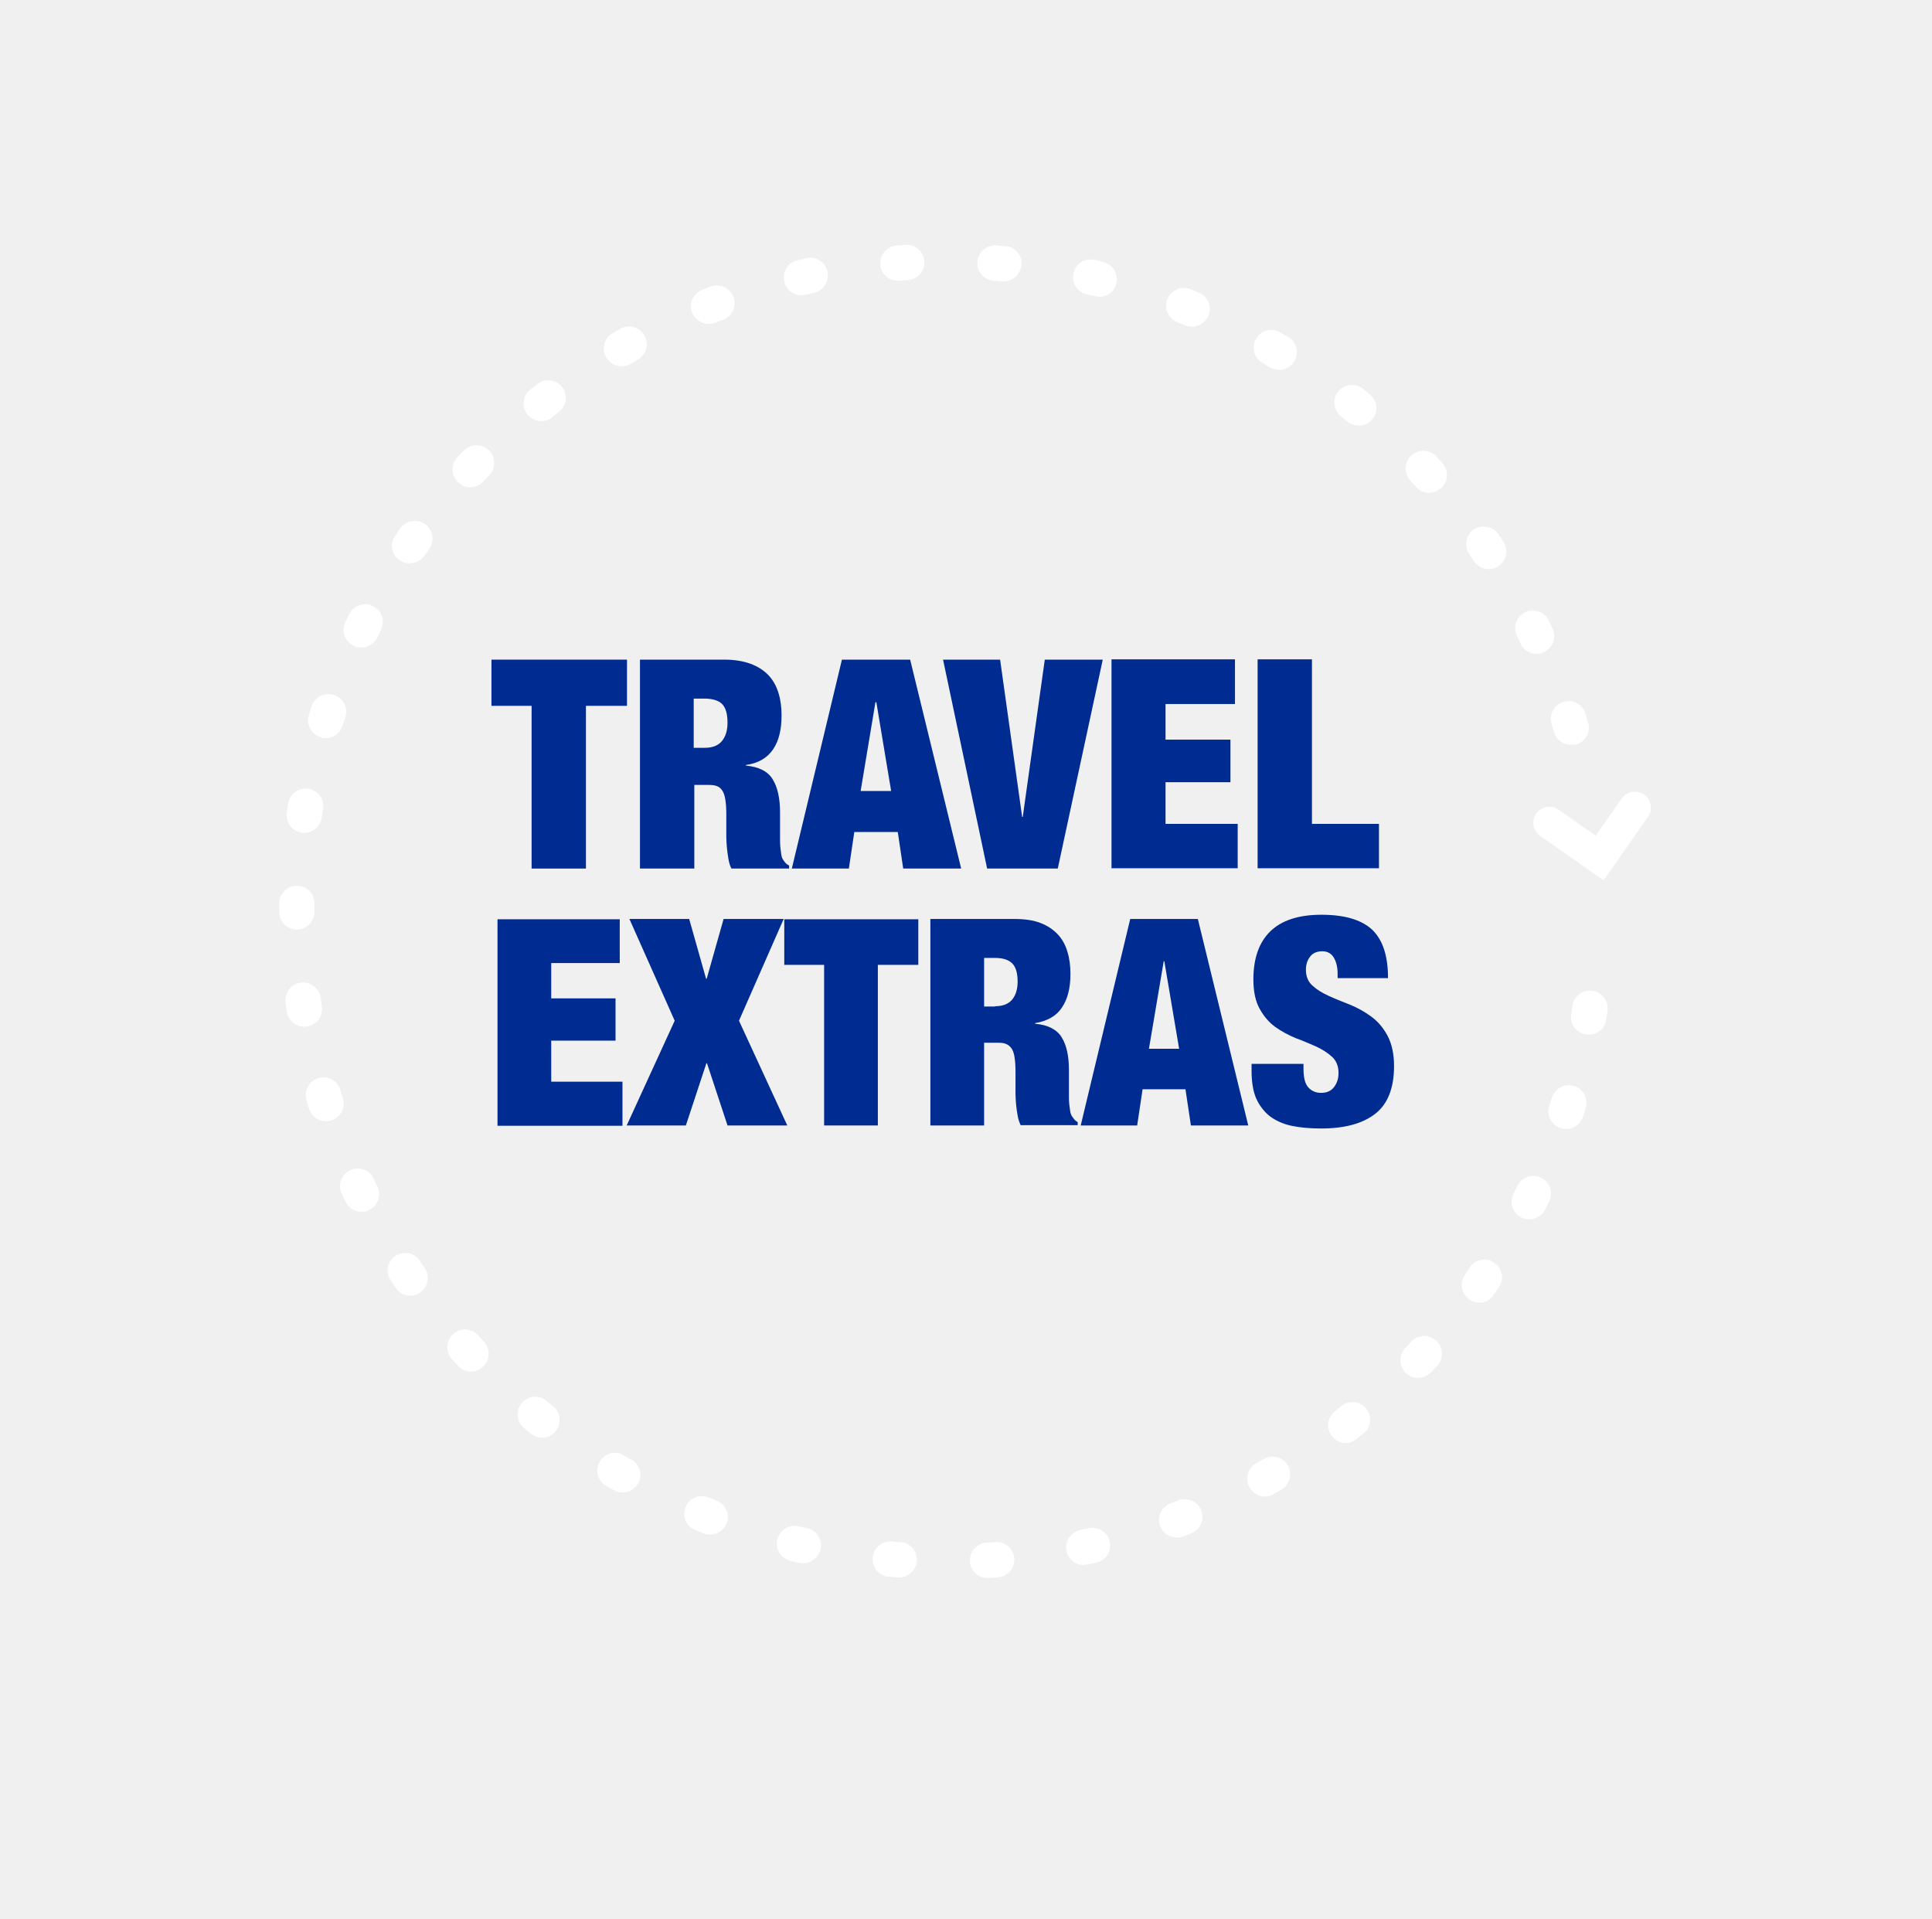
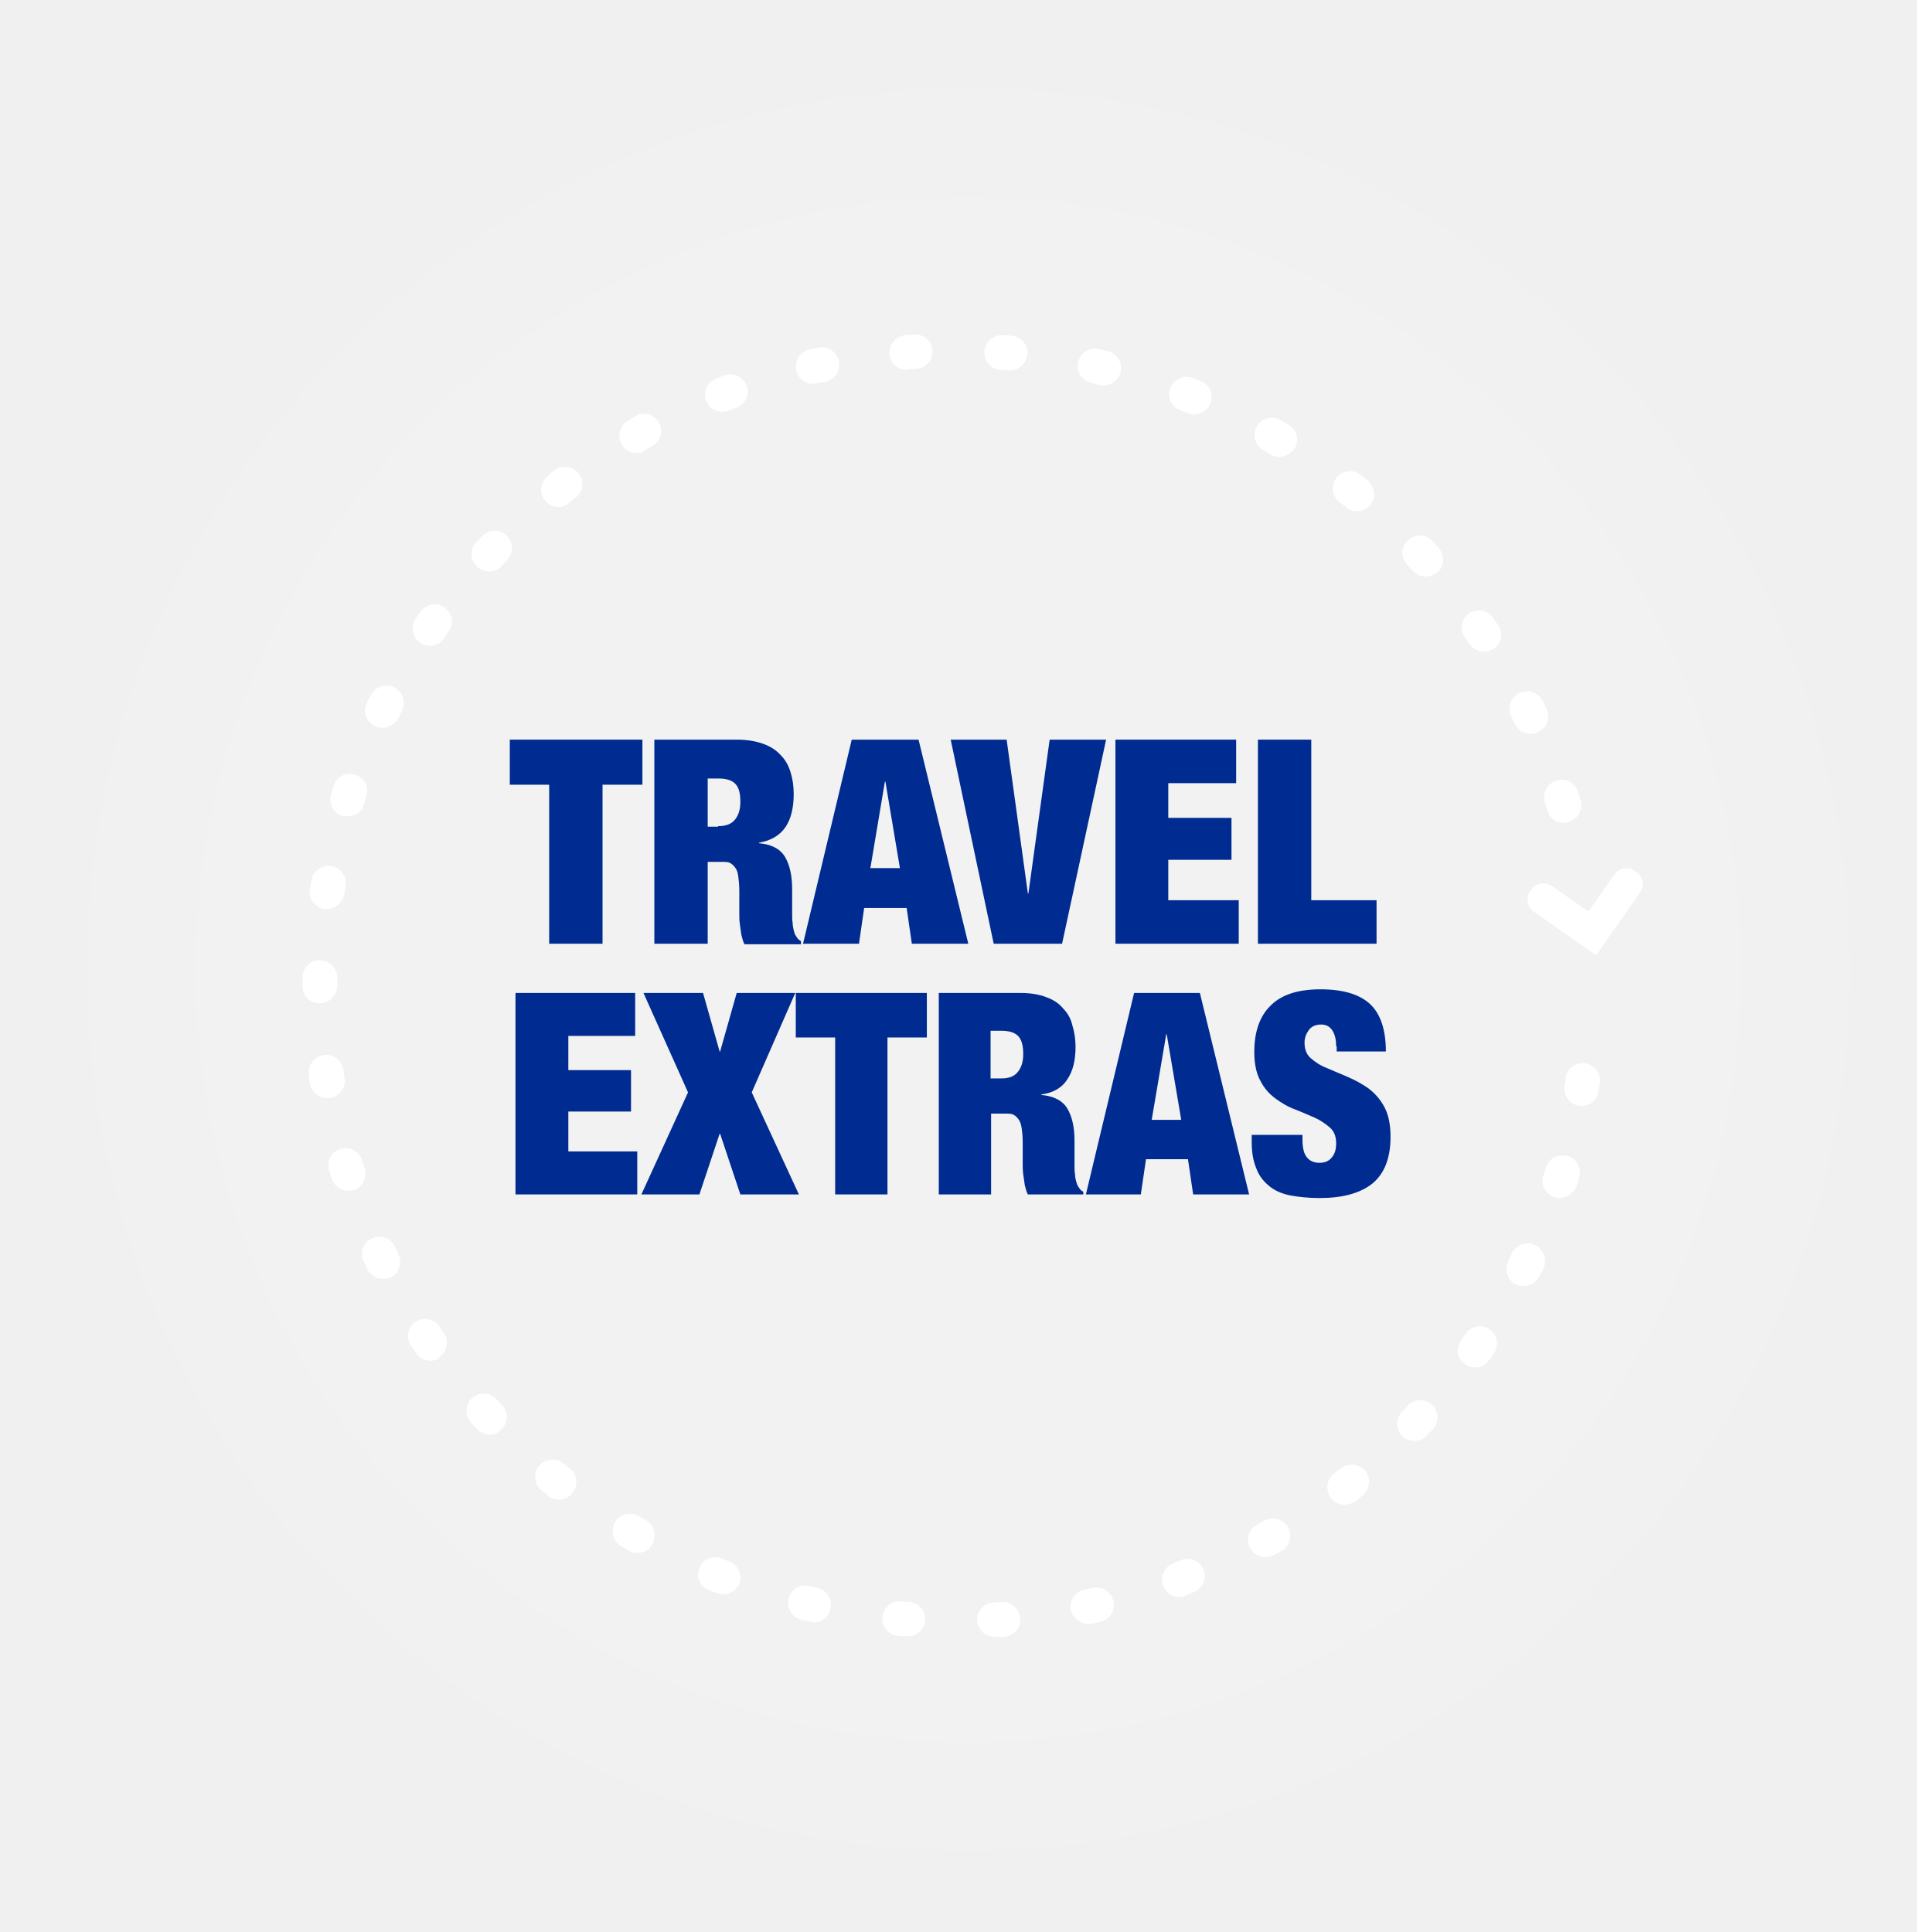
- <svg xmlns="http://www.w3.org/2000/svg" version="1.1" id="Layer_1" x="0px" y="0px" viewBox="0 0 640 635.5" enable-background="new 0 0 640 635.5" xml:space="preserve">
+ <svg xmlns="http://www.w3.org/2000/svg" version="1.1" id="Layer_1" x="0px" y="0px" viewBox="0 0 370 373" enable-background="new 0 0 370 373" xml:space="preserve">
+   <circle opacity="0.1" fill="#FFFFFF" cx="186.9" cy="187.2" r="170.1" />
+   <circle opacity="0.1" fill="#FFFFFF" cx="186.9" cy="187.2" r="149.1" />
  <g>
-     <path fill="#FFFFFF" d="M327.1,522.7c-3.1,0-5.7-2.4-5.8-5.5c-0.2-3.2,2.3-6,5.5-6.2c1-0.1,1.9-0.1,2.9-0.2c3.2-0.3,6,2.2,6.3,5.4   c0.2,3.2-2.2,6-5.4,6.3c-1,0.1-2,0.1-3,0.2C327.3,522.7,327.2,522.7,327.1,522.7z M297.8,522.5c-0.1,0-0.3,0-0.4,0   c-1-0.1-2-0.2-3-0.2c-3.2-0.3-5.6-3.1-5.3-6.4c0.3-3.2,3.1-5.6,6.4-5.3c0.9,0.1,1.9,0.2,2.8,0.2c3.2,0.2,5.7,3,5.4,6.3   C303.4,520.2,300.9,522.5,297.8,522.5z M359,518.4c-2.7,0-5.1-1.9-5.7-4.6c-0.7-3.2,1.4-6.3,4.5-7c0.9-0.2,1.9-0.4,2.8-0.6   c3.2-0.7,6.3,1.3,7,4.4c0.7,3.2-1.2,6.3-4.4,7c-1,0.2-2,0.4-3,0.6C359.8,518.3,359.4,518.4,359,518.4z M266,517.8   c-0.4,0-0.9,0-1.3-0.1c-1-0.2-2-0.5-2.9-0.7c-3.1-0.8-5.1-3.9-4.3-7.1c0.8-3.1,3.9-5.1,7.1-4.3c0.9,0.2,1.8,0.4,2.8,0.6   c3.2,0.7,5.1,3.8,4.4,7C271.1,516,268.7,517.8,266,517.8z M389.8,509.3c-2.4,0-4.6-1.5-5.5-3.8c-1.1-3,0.4-6.4,3.4-7.5   c0.9-0.3,1.8-0.7,2.6-1c3-1.2,6.4,0.3,7.6,3.3c1.2,3-0.3,6.4-3.3,7.6c-0.9,0.4-1.9,0.7-2.8,1.1   C391.2,509.2,390.5,509.3,389.8,509.3z M235.2,508.3c-0.7,0-1.4-0.1-2.1-0.4c-0.9-0.4-1.9-0.7-2.8-1.1c-3-1.2-4.4-4.6-3.2-7.6   c1.2-3,4.6-4.4,7.6-3.2c0.9,0.4,1.8,0.7,2.7,1.1c3,1.2,4.5,4.6,3.3,7.6C239.8,506.9,237.5,508.3,235.2,508.3z M419,495.7   c-2,0-4-1.1-5.1-3c-1.6-2.8-0.6-6.4,2.2-8c0.8-0.5,1.7-0.9,2.5-1.4c2.8-1.6,6.4-0.7,8,2.1c1.6,2.8,0.7,6.4-2.1,8   c-0.9,0.5-1.7,1-2.6,1.5C421,495.5,420,495.7,419,495.7z M206.2,494.4c-1,0-2-0.3-2.9-0.8c-0.9-0.5-1.7-1-2.6-1.5   c-2.8-1.7-3.7-5.3-2-8c1.7-2.8,5.3-3.7,8-2c0.8,0.5,1.6,1,2.5,1.4c2.8,1.6,3.8,5.2,2.1,8C210.2,493.3,208.2,494.4,206.2,494.4z    M445.8,478c-1.7,0-3.5-0.8-4.6-2.3c-2-2.6-1.5-6.2,1-8.2c0.7-0.6,1.5-1.2,2.2-1.8c2.5-2,6.2-1.6,8.2,0.9c2,2.5,1.6,6.2-0.9,8.2   c-0.8,0.6-1.6,1.2-2.4,1.9C448.3,477.5,447.1,478,445.8,478z M179.6,476.2c-1.3,0-2.6-0.4-3.7-1.3c-0.8-0.6-1.6-1.3-2.3-1.9   c-2.5-2-2.9-5.7-0.8-8.2c2-2.5,5.7-2.9,8.2-0.8c0.7,0.6,1.5,1.2,2.2,1.8c2.5,2,2.9,5.7,0.9,8.2C183,475.5,181.3,476.2,179.6,476.2z    M469.7,456.4c-1.5,0-2.9-0.5-4-1.6c-2.3-2.2-2.4-5.9-0.2-8.3c0.7-0.7,1.3-1.4,2-2.1c2.2-2.4,5.9-2.5,8.3-0.3   c2.4,2.2,2.5,5.9,0.3,8.3c-0.7,0.7-1.4,1.5-2.1,2.2C472.8,455.8,471.2,456.4,469.7,456.4z M156,454.3c-1.6,0-3.1-0.6-4.3-1.9   c-0.7-0.7-1.4-1.5-2-2.2c-2.2-2.4-2-6.1,0.4-8.3c2.4-2.2,6.1-2,8.3,0.4c0.6,0.7,1.3,1.4,1.9,2.1c2.2,2.4,2.1,6.1-0.3,8.3   C158.9,453.8,157.4,454.3,156,454.3z M490.1,431.5c-1.2,0-2.3-0.3-3.4-1.1c-2.6-1.9-3.3-5.5-1.4-8.2c0.5-0.8,1.1-1.6,1.6-2.4   c1.8-2.7,5.5-3.4,8.1-1.5c2.7,1.8,3.4,5.5,1.5,8.1c-0.6,0.8-1.1,1.6-1.7,2.5C493.8,430.6,491.9,431.5,490.1,431.5z M135.9,429.2   c-1.9,0-3.7-0.9-4.8-2.6c-0.6-0.8-1.1-1.6-1.7-2.5c-1.8-2.7-1.1-6.3,1.6-8.1c2.7-1.8,6.3-1.1,8.1,1.6c0.5,0.8,1.1,1.6,1.6,2.4   c1.8,2.7,1.1,6.3-1.5,8.1C138.2,428.9,137,429.2,135.9,429.2z M506.6,403.9c-0.9,0-1.8-0.2-2.6-0.6c-2.9-1.4-4.1-5-2.6-7.9   c0.4-0.9,0.8-1.7,1.3-2.6c1.4-2.9,4.9-4.1,7.8-2.7c2.9,1.4,4.1,4.9,2.7,7.8c-0.4,0.9-0.9,1.8-1.3,2.7   C510.8,402.7,508.7,403.9,506.6,403.9z M119.8,401.4c-2.2,0-4.3-1.2-5.3-3.3c-0.4-0.9-0.9-1.8-1.3-2.7c-1.4-2.9-0.1-6.4,2.8-7.8   c2.9-1.4,6.4-0.1,7.8,2.8c0.4,0.9,0.8,1.7,1.2,2.6c1.4,2.9,0.2,6.4-2.7,7.8C121.5,401.2,120.6,401.4,119.8,401.4z M518.8,374   c-0.6,0-1.2-0.1-1.8-0.3c-3.1-1-4.8-4.3-3.8-7.4c0.3-0.9,0.6-1.8,0.9-2.7c1-3.1,4.2-4.8,7.3-3.9c3.1,1,4.8,4.2,3.9,7.3   c-0.3,1-0.6,1.9-0.9,2.9C523.5,372.5,521.2,374,518.8,374z M108,371.4c-2.5,0-4.8-1.6-5.6-4.1c-0.3-1-0.6-1.9-0.9-2.9   c-0.9-3.1,0.9-6.4,4-7.3c3.1-0.9,6.4,0.9,7.3,4c0.3,0.9,0.5,1.8,0.8,2.7c1,3.1-0.8,6.4-3.9,7.3C109.1,371.4,108.6,371.4,108,371.4z    M526.3,342.7c-0.3,0-0.6,0-1-0.1c-3.2-0.5-5.4-3.5-4.8-6.7c0.2-0.9,0.3-1.9,0.4-2.8c0.5-3.2,3.4-5.4,6.7-4.9   c3.2,0.5,5.4,3.5,4.9,6.7c-0.1,1-0.3,2-0.5,3C531.7,340.7,529.2,342.7,526.3,342.7z M100.8,340.1c-2.8,0-5.3-2.1-5.8-5   c-0.1-1-0.3-2-0.4-3c-0.4-3.2,1.8-6.2,5-6.6c3.2-0.5,6.2,1.8,6.6,5c0.1,0.9,0.3,1.9,0.4,2.8c0.5,3.2-1.7,6.2-4.9,6.7   C101.4,340,101.1,340.1,100.8,340.1z M98.4,307.9c-3.2,0-5.9-2.5-5.9-5.7v-0.2c0-0.9,0-1.9,0-2.8c0-3.2,2.7-5.9,5.9-5.8   c3.2,0,5.8,2.7,5.8,5.9c0,0.9,0,1.8,0,2.6C104.3,305.1,101.6,307.9,98.4,307.9z M100.8,275.9c-0.3,0-0.6,0-0.9-0.1   c-3.2-0.5-5.4-3.5-4.9-6.7c0.1-1,0.3-2,0.5-3c0.5-3.2,3.5-5.4,6.7-4.8c3.2,0.5,5.4,3.5,4.8,6.7c-0.2,0.9-0.3,1.9-0.4,2.8   C106.1,273.8,103.6,275.9,100.8,275.9z M520.4,246.7c-2.5,0-4.9-1.6-5.6-4.2c-0.3-0.9-0.5-1.8-0.8-2.7c-1-3.1,0.8-6.4,3.9-7.3   c3.1-1,6.4,0.8,7.3,3.9c0.3,1,0.6,1.9,0.9,2.9c0.9,3.1-0.8,6.4-4,7.3C521.5,246.6,520.9,246.7,520.4,246.7z M107.9,244.5   c-0.6,0-1.2-0.1-1.7-0.3c-3.1-1-4.8-4.2-3.9-7.3c0.3-1,0.6-1.9,0.9-2.9c1-3.1,4.3-4.8,7.4-3.8c3.1,1,4.8,4.3,3.8,7.4   c-0.3,0.9-0.6,1.8-0.9,2.7C112.7,242.9,110.4,244.5,107.9,244.5z M509,216.6c-2.2,0-4.3-1.2-5.3-3.4l-1.2-2.6   c-1.4-2.9-0.2-6.4,2.7-7.8c2.9-1.4,6.4-0.2,7.8,2.7l1.3,2.7c1.4,2.9,0.1,6.4-2.8,7.8C510.7,216.4,509.8,216.6,509,216.6z    M119.6,214.5c-0.9,0-1.7-0.2-2.5-0.6c-2.9-1.4-4.1-4.9-2.7-7.8c0.4-0.9,0.9-1.8,1.3-2.7c1.4-2.9,5-4.1,7.9-2.6   c2.9,1.4,4.1,5,2.6,7.9c-0.4,0.9-0.8,1.7-1.3,2.6C123.9,213.3,121.8,214.5,119.6,214.5z M493.2,188.5c-1.9,0-3.8-0.9-4.9-2.6   c-0.5-0.8-1.1-1.6-1.6-2.4c-1.8-2.7-1.1-6.3,1.5-8.1c2.7-1.8,6.3-1.1,8.1,1.5c0.6,0.8,1.1,1.7,1.7,2.5c1.8,2.7,1.1,6.3-1.6,8.1   C495.4,188.2,494.3,188.5,493.2,188.5z M135.7,186.6c-1.1,0-2.3-0.3-3.3-1c-2.7-1.8-3.4-5.5-1.5-8.1c0.6-0.8,1.1-1.7,1.7-2.5   c1.9-2.6,5.5-3.3,8.2-1.4c2.6,1.9,3.3,5.5,1.4,8.2c-0.5,0.8-1.1,1.6-1.6,2.3C139.4,185.7,137.6,186.6,135.7,186.6z M473.4,163.2   c-1.6,0-3.2-0.6-4.3-1.9c-0.6-0.7-1.3-1.4-1.9-2.1c-2.2-2.4-2.1-6.1,0.3-8.3c2.4-2.2,6.1-2.1,8.3,0.3c0.7,0.7,1.4,1.5,2,2.2   c2.2,2.4,2,6.1-0.4,8.3C476.2,162.7,474.8,163.2,473.4,163.2z M155.8,161.4c-1.4,0-2.9-0.5-4-1.6c-2.4-2.2-2.5-5.9-0.3-8.3   c0.7-0.7,1.4-1.5,2.1-2.2c2.2-2.3,5.9-2.4,8.3-0.2c2.3,2.2,2.4,5.9,0.2,8.3c-0.7,0.7-1.3,1.4-2,2.1   C158.9,160.8,157.3,161.4,155.8,161.4z M450.1,141c-1.3,0-2.6-0.4-3.7-1.3c-0.7-0.6-1.5-1.2-2.2-1.8c-2.5-2-2.9-5.7-0.9-8.2   c2-2.5,5.7-2.9,8.2-0.9c0.8,0.6,1.6,1.3,2.3,1.9c2.5,2,2.9,5.7,0.8,8.2C453.5,140.3,451.8,141,450.1,141z M179.3,139.5   c-1.7,0-3.4-0.8-4.6-2.2c-2-2.5-1.6-6.2,0.9-8.2c0.8-0.6,1.6-1.2,2.4-1.9c2.5-2,6.2-1.5,8.2,1c2,2.5,1.5,6.2-1,8.2   c-0.7,0.6-1.5,1.2-2.2,1.8C181.9,139.1,180.6,139.5,179.3,139.5z M423.7,122.5c-1,0-2-0.3-3-0.8c-0.8-0.5-1.7-1-2.5-1.5   c-2.8-1.6-3.8-5.2-2.1-8c1.6-2.8,5.2-3.8,8-2.1c0.9,0.5,1.7,1,2.6,1.5c2.8,1.6,3.7,5.2,2.1,8C427.7,121.5,425.7,122.5,423.7,122.5z    M205.9,121.3c-2,0-4-1-5.1-2.9c-1.6-2.8-0.7-6.4,2.1-8c0.9-0.5,1.7-1,2.6-1.5c2.8-1.6,6.4-0.6,8,2.3c1.6,2.8,0.6,6.4-2.3,8   c-0.8,0.5-1.6,0.9-2.4,1.4C207.9,121.1,206.9,121.3,205.9,121.3z M394.9,108.2c-0.7,0-1.5-0.1-2.2-0.4c-0.9-0.4-1.8-0.7-2.7-1.1   c-3-1.2-4.5-4.6-3.3-7.6c1.2-3,4.6-4.5,7.6-3.3c0.9,0.4,1.9,0.7,2.8,1.1c3,1.2,4.5,4.6,3.2,7.6   C399.4,106.8,397.2,108.2,394.9,108.2z M234.8,107.3c-2.3,0-4.5-1.4-5.5-3.7c-1.2-3,0.3-6.4,3.3-7.6c0.9-0.4,1.9-0.7,2.8-1.1   c3-1.1,6.4,0.4,7.6,3.4c1.1,3-0.4,6.4-3.4,7.6c-0.9,0.3-1.8,0.7-2.7,1C236.2,107.2,235.5,107.3,234.8,107.3z M364.2,98.3   c-0.5,0-0.9-0.1-1.4-0.2c-0.9-0.2-1.8-0.4-2.8-0.6c-3.2-0.7-5.1-3.8-4.4-7c0.7-3.2,3.8-5.1,7-4.4c1,0.2,2,0.4,2.9,0.7   c3.1,0.8,5.1,3.9,4.3,7.1C369.3,96.5,366.9,98.3,364.2,98.3z M265.5,97.8c-2.7,0-5.1-1.8-5.7-4.6c-0.7-3.2,1.2-6.3,4.4-7   c1-0.2,2-0.4,3-0.7c3.2-0.7,6.3,1.4,6.9,4.5c0.7,3.2-1.4,6.3-4.5,7c-0.9,0.2-1.9,0.4-2.8,0.6C266.4,97.8,266,97.8,265.5,97.8z    M332.5,93.2c-0.2,0-0.3,0-0.5,0c-0.9-0.1-1.9-0.2-2.8-0.2c-3.2-0.2-5.7-3-5.4-6.3c0.2-3.2,3-5.6,6.3-5.4c1,0.1,2,0.2,3,0.2   c3.2,0.3,5.6,3.1,5.3,6.3C338,90.9,335.5,93.2,332.5,93.2z M297.4,93c-3,0-5.6-2.3-5.8-5.4c-0.2-3.2,2.2-6,5.4-6.3   c1-0.1,2-0.1,3-0.2c3.3-0.2,6,2.3,6.2,5.5c0.2,3.2-2.3,6-5.5,6.2c-0.9,0.1-1.9,0.1-2.8,0.2C297.7,93,297.5,93,297.4,93z" />
+     <path fill="#002C91" d="M98.4,151.5v-8.7H124v8.7h-7.7v30.7H106v-30.7H98.4z" />
+     <path fill="#002C91" d="M142.3,142.8c1.9,0,3.6,0.3,5,0.8c1.4,0.5,2.5,1.2,3.4,2.2c0.9,0.9,1.5,2,1.9,3.3c0.4,1.3,0.6,2.7,0.6,4.2   c0,2.6-0.5,4.8-1.6,6.4c-1.1,1.6-2.8,2.6-5.1,3v0.1c2.4,0.2,4.1,1.1,5,2.6c0.9,1.5,1.4,3.6,1.4,6.2v3.4c0,0.5,0,1,0,1.6   c0,0.6,0,1.1,0.1,1.6c0,0.5,0.1,0.9,0.2,1.4c0.1,0.4,0.2,0.7,0.3,0.9c0.1,0.2,0.3,0.4,0.4,0.6c0.1,0.2,0.4,0.4,0.7,0.6v0.6h-10.9   c-0.3-0.5-0.4-1.1-0.6-1.8c-0.1-0.7-0.2-1.4-0.3-2.1c-0.1-0.7-0.1-1.4-0.1-2c0-0.6,0-1.2,0-1.6V172c0-1.1-0.1-2-0.2-2.8   s-0.3-1.3-0.6-1.7c-0.3-0.4-0.6-0.7-1-0.9c-0.4-0.2-0.9-0.2-1.6-0.2h-2.7v15.8h-10.3v-39.4H142.3z M138.6,159.5   c1.5,0,2.6-0.4,3.3-1.3c0.7-0.9,1-2,1-3.4c0-1.7-0.3-2.8-1-3.5c-0.7-0.7-1.8-1-3.3-1h-2v9.3H138.6z" />
+     <path fill="#002C91" d="M177.3,142.8l9.6,39.4H176l-1-6.9h-8.2l-1,6.9H155l9.4-39.4H177.3z M170.8,150.9l-2.8,16.7h5.7l-2.8-16.7   H170.8z" />
+     <path fill="#002C91" d="M194.3,142.8l4.1,29.7h0.1l4.1-29.7h10.9l-8.5,39.4h-13.2l-8.3-39.4H194.3z" />
+     <path fill="#002C91" d="M238.6,142.8v8.4h-13.1v6.7h12.2v8.1h-12.2v7.8h13.6v8.4h-23.8v-39.4H238.6z" />
+     <path fill="#002C91" d="M253.1,142.8v31h12.6v8.4h-22.9v-39.4H253.1z" />
+     <path fill="#002C91" d="M122.6,191.7v8.3h-12.9v6.6h12.1v8h-12.1v7.7H123v8.3H99.5v-38.9H122.6z" />
+     <path fill="#002C91" d="M135.7,191.7l3.2,11.3h0.1l3.2-11.3h11.3l-8.4,19.2l9.1,19.7h-11.3l-3.9-11.7h-0.1l-3.9,11.7h-11.2l9-19.7   l-8.6-19.2H135.7z" />
+     <path fill="#002C91" d="M153.6,200.3v-8.6h25.3v8.6h-7.6v30.3h-10.1v-30.3H153.6z" />
+     <path fill="#002C91" d="M197,191.7c1.9,0,3.6,0.3,4.9,0.8c1.4,0.5,2.5,1.2,3.3,2.2c0.9,0.9,1.5,2,1.8,3.3c0.4,1.3,0.6,2.7,0.6,4.1   c0,2.6-0.5,4.7-1.6,6.3c-1,1.6-2.7,2.6-5,2.9v0.1c2.4,0.2,4.1,1.1,5,2.6c0.9,1.5,1.4,3.5,1.4,6.2v3.3c0,0.5,0,1,0,1.6   c0,0.5,0,1.1,0.1,1.6c0,0.5,0.1,0.9,0.2,1.3c0.1,0.4,0.2,0.7,0.3,0.9c0.1,0.2,0.3,0.4,0.4,0.6c0.1,0.2,0.4,0.4,0.7,0.6v0.5h-10.7   c-0.3-0.5-0.4-1.1-0.6-1.8c-0.1-0.7-0.2-1.4-0.3-2.1c-0.1-0.7-0.1-1.4-0.1-2c0-0.6,0-1.2,0-1.6v-2.6c0-1.1-0.1-2-0.2-2.7   c-0.1-0.7-0.3-1.3-0.6-1.7c-0.3-0.4-0.6-0.7-1-0.9c-0.4-0.2-0.9-0.2-1.6-0.2h-2.7v15.6h-10.1v-38.9H197z M193.3,208.2   c1.5,0,2.5-0.4,3.2-1.3c0.7-0.9,1-2,1-3.4c0-1.6-0.3-2.8-1-3.5c-0.7-0.7-1.8-1-3.3-1h-2v9.2H193.3z" />
+     <path fill="#002C91" d="M231.6,191.7l9.5,38.9h-10.8l-1-6.8h-8.1l-1,6.8h-10.6l9.3-38.9H231.6z M225.1,199.7l-2.8,16.5h5.7   l-2.8-16.5H225.1z" />
+     <path fill="#002C91" d="M257.9,202c0-1.2-0.2-2.2-0.7-3s-1.2-1.2-2.2-1.2c-1.1,0-1.9,0.4-2.4,1.1c-0.5,0.7-0.8,1.5-0.8,2.4   c0,1.3,0.4,2.3,1.2,3c0.8,0.7,1.8,1.4,3.1,1.9c1.2,0.5,2.6,1.1,4,1.7c1.4,0.6,2.7,1.3,4,2.2c1.2,0.9,2.3,2.1,3.1,3.6   c0.8,1.5,1.2,3.4,1.2,5.8c0,4.1-1.2,7.1-3.5,9c-2.4,1.9-5.8,2.8-10.2,2.8c-2.1,0-4-0.2-5.6-0.5c-1.6-0.3-3-0.9-4.1-1.8   c-1.1-0.9-2-2-2.5-3.4c-0.6-1.4-0.9-3.1-0.9-5.1v-1.4h9.8v0.9c0,1.7,0.3,2.8,0.9,3.5c0.6,0.7,1.4,1,2.4,1c1.1,0,1.9-0.4,2.4-1.1   c0.6-0.7,0.8-1.6,0.8-2.7c0-1.3-0.4-2.3-1.2-3c-0.8-0.7-1.8-1.4-2.9-1.9c-1.2-0.5-2.5-1.1-3.8-1.6c-1.4-0.5-2.7-1.3-3.8-2.1   c-1.2-0.9-2.2-2-2.9-3.4c-0.8-1.4-1.2-3.3-1.2-5.6c0-4,1.1-7,3.2-9c2.1-2.1,5.3-3.1,9.6-3.1c4.4,0,7.6,1,9.6,2.9c2,1.9,3,5,3,9.1   h-9.5V202z" />
  </g>
  <g>
-     <path fill="#002C91" d="M162.8,233.8v-15.3h44.9v15.3h-13.6v53.9h-18v-53.9H162.8z" />
-     <path fill="#002C91" d="M240,218.5c3.4,0,6.3,0.5,8.7,1.4c2.4,0.9,4.4,2.2,5.9,3.8c1.5,1.6,2.6,3.6,3.3,5.9c0.7,2.3,1,4.7,1,7.4   c0,4.7-0.9,8.4-2.8,11.2c-1.9,2.8-4.8,4.6-9,5.2v0.2c4.3,0.4,7.3,1.9,8.9,4.6c1.6,2.6,2.4,6.3,2.4,10.9v5.9c0,0.9,0,1.8,0,2.8   c0,1,0,1.9,0.1,2.8c0.1,0.9,0.2,1.7,0.3,2.4c0.1,0.7,0.3,1.3,0.5,1.6c0.3,0.4,0.5,0.8,0.8,1.1c0.3,0.4,0.7,0.7,1.3,1v1h-19.1   c-0.5-0.9-0.8-2-1-3.2c-0.2-1.2-0.4-2.5-0.5-3.7c-0.1-1.2-0.2-2.4-0.2-3.5c0-1.1,0-2,0-2.8v-4.7c0-1.9-0.1-3.6-0.3-4.8   c-0.2-1.3-0.5-2.3-1-3.1c-0.5-0.7-1.1-1.3-1.8-1.5c-0.7-0.3-1.7-0.4-2.8-0.4h-4.7v27.7h-18v-69.2H240z M233.5,247.7   c2.6,0,4.5-0.8,5.7-2.3c1.2-1.5,1.8-3.5,1.8-6c0-2.9-0.6-5-1.8-6.2c-1.2-1.2-3.2-1.8-5.9-1.8h-3.5v16.3H233.5z" />
-     <path fill="#002C91" d="M301.5,218.5l16.9,69.2h-19.2l-1.8-12.1H283l-1.8,12.1h-18.9l16.6-69.2H301.5z M290,232.6l-4.9,29.4h10.1   l-4.9-29.4H290z" />
-     <path fill="#002C91" d="M331.3,218.5l7.3,52.1h0.2l7.3-52.1h19.2l-14.9,69.2H327l-14.6-69.2H331.3z" />
-     <path fill="#002C91" d="M409.1,218.5v14.7h-23V245h21.5v14.1h-21.5v13.8H410v14.7h-41.8v-69.2H409.1z" />
-     <path fill="#002C91" d="M434.6,218.5v54.4h22.2v14.7h-40.2v-69.2H434.6z" />
-     <path fill="#002C91" d="M205.3,304.4V319h-22.7v11.7h21.3v14h-21.3v13.6h23.6v14.6h-41.4v-68.4H205.3z" />
-     <path fill="#002C91" d="M228.3,304.4l5.6,19.8h0.2l5.6-19.8h19.9l-14.8,33.7l16,34.7H241l-6.8-20.6H234l-6.8,20.6h-19.6l15.9-34.7   l-15-33.7H228.3z" />
-     <path fill="#002C91" d="M259.8,319.6v-15.1h44.4v15.1h-13.4v53.2H273v-53.2H259.8z" />
-     <path fill="#002C91" d="M336,304.4c3.4,0,6.3,0.4,8.6,1.3c2.4,0.9,4.3,2.2,5.8,3.8c1.5,1.6,2.6,3.6,3.2,5.8c0.7,2.2,1,4.7,1,7.3   c0,4.6-0.9,8.3-2.8,11.1c-1.8,2.8-4.8,4.5-8.9,5.2v0.2c4.3,0.4,7.2,1.9,8.8,4.5c1.6,2.6,2.4,6.2,2.4,10.8v5.8c0,0.9,0,1.8,0,2.8   c0,1,0,1.9,0.1,2.7c0.1,0.9,0.2,1.6,0.3,2.3c0.1,0.7,0.3,1.2,0.5,1.6c0.3,0.4,0.5,0.7,0.8,1.1c0.3,0.4,0.7,0.7,1.2,1v1h-18.9   c-0.4-0.9-0.8-1.9-1-3.2c-0.2-1.2-0.4-2.4-0.5-3.6c-0.1-1.2-0.2-2.4-0.2-3.5c0-1.1,0-2,0-2.7v-4.6c0-1.9-0.1-3.5-0.3-4.8   c-0.2-1.3-0.5-2.3-1-3c-0.5-0.7-1.1-1.2-1.8-1.5c-0.7-0.3-1.6-0.4-2.7-0.4H326v27.4h-17.8v-68.4H336z M329.6,333.3   c2.6,0,4.4-0.7,5.7-2.2c1.2-1.5,1.8-3.5,1.8-5.9c0-2.9-0.6-4.9-1.8-6.1c-1.2-1.2-3.1-1.8-5.8-1.8H326v16.1H329.6z" />
-     <path fill="#002C91" d="M396.8,304.4l16.7,68.4h-19l-1.8-12h-14.2l-1.8,12H358l16.4-68.4H396.8z M385.5,318.4l-4.9,29h10l-4.9-29   H385.5z" />
-     <path fill="#002C91" d="M443.1,322.5c0-2-0.4-3.8-1.2-5.2c-0.8-1.4-2.1-2.2-3.8-2.2c-1.9,0-3.3,0.6-4.2,1.9   c-0.9,1.2-1.3,2.6-1.3,4.2c0,2.2,0.7,4,2.2,5.3c1.4,1.3,3.2,2.4,5.4,3.4c2.2,1,4.5,1.9,7,2.9c2.5,1,4.8,2.3,7,3.9   c2.2,1.6,4,3.7,5.4,6.3c1.4,2.6,2.2,6,2.2,10.1c0,7.3-2.1,12.6-6.2,15.8c-4.2,3.3-10.2,4.9-18,4.9c-3.7,0-7-0.3-9.8-0.9   s-5.2-1.7-7.2-3.2c-1.9-1.5-3.4-3.5-4.5-5.9c-1-2.4-1.5-5.4-1.5-9v-2.4h17.2v1.6c0,2.9,0.5,5,1.6,6.2c1.1,1.2,2.5,1.8,4.2,1.8   c1.9,0,3.3-0.6,4.3-1.9c1-1.3,1.5-2.8,1.5-4.7c0-2.2-0.7-4-2.1-5.3c-1.4-1.3-3.1-2.4-5.2-3.4c-2.1-0.9-4.3-1.9-6.8-2.8   c-2.4-1-4.7-2.2-6.8-3.7c-2.1-1.5-3.8-3.5-5.2-6c-1.4-2.5-2.1-5.7-2.1-9.8c0-7,1.9-12.3,5.6-15.9c3.7-3.6,9.3-5.5,16.9-5.5   c7.8,0,13.4,1.7,16.9,5c3.5,3.4,5.2,8.7,5.2,16h-16.7V322.5z" />
+     <g>
+       <path fill="#FFFFFF" d="M191.9,316c-1.7,0-3.2-1.4-3.3-3.1c-0.1-1.8,1.3-3.4,3.1-3.5c0.5,0,1.1-0.1,1.6-0.1    c1.8-0.2,3.4,1.2,3.6,3.1s-1.2,3.4-3.1,3.6c-0.6,0-1.1,0.1-1.7,0.1C192,316,191.9,316,191.9,316z M175.2,315.9c-0.1,0-0.2,0-0.2,0    c-0.6,0-1.1-0.1-1.7-0.1c-1.8-0.2-3.2-1.8-3-3.6c0.2-1.8,1.8-3.2,3.6-3c0.5,0,1.1,0.1,1.6,0.1c1.8,0.1,3.2,1.7,3.1,3.6    C178.4,314.5,177,315.9,175.2,315.9z M210,313.5c-1.5,0-2.9-1.1-3.3-2.6c-0.4-1.8,0.8-3.6,2.6-4c0.5-0.1,1.1-0.2,1.6-0.3    c1.8-0.4,3.6,0.7,4,2.5c0.4,1.8-0.7,3.6-2.5,4c-0.6,0.1-1.1,0.3-1.7,0.4C210.5,313.5,210.3,313.5,210,313.5z M157.1,313.2    c-0.2,0-0.5,0-0.7-0.1c-0.6-0.1-1.1-0.3-1.7-0.4c-1.8-0.4-2.9-2.2-2.5-4c0.4-1.8,2.2-2.9,4-2.5c0.5,0.1,1,0.2,1.6,0.4    c1.8,0.4,2.9,2.2,2.5,4C160,312.1,158.6,313.2,157.1,313.2z M227.6,308.3c-1.4,0-2.6-0.8-3.1-2.2c-0.6-1.7,0.2-3.6,2-4.3    c0.5-0.2,1-0.4,1.5-0.6c1.7-0.7,3.7,0.2,4.3,1.9c0.7,1.7-0.2,3.6-1.9,4.3c-0.5,0.2-1.1,0.4-1.6,0.6    C228.4,308.3,228,308.3,227.6,308.3z M139.6,307.8c-0.4,0-0.8-0.1-1.2-0.2c-0.5-0.2-1.1-0.4-1.6-0.6c-1.7-0.7-2.5-2.6-1.8-4.3    c0.7-1.7,2.6-2.5,4.3-1.8c0.5,0.2,1,0.4,1.5,0.6c1.7,0.7,2.6,2.6,1.9,4.3C142.2,307,140.9,307.8,139.6,307.8z M244.2,300.6    c-1.2,0-2.3-0.6-2.9-1.7c-0.9-1.6-0.3-3.6,1.3-4.5c0.5-0.3,0.9-0.5,1.4-0.8c1.6-0.9,3.6-0.4,4.6,1.2c0.9,1.6,0.4,3.6-1.2,4.6    c-0.5,0.3-1,0.6-1.5,0.8C245.3,300.5,244.8,300.6,244.2,300.6z M123.1,299.8c-0.6,0-1.1-0.1-1.7-0.4c-0.5-0.3-1-0.6-1.5-0.9    c-1.6-0.9-2.1-3-1.2-4.6c0.9-1.6,3-2.1,4.6-1.2c0.5,0.3,0.9,0.6,1.4,0.8c1.6,0.9,2.1,3,1.2,4.6    C125.4,299.2,124.2,299.8,123.1,299.8z M259.5,290.5c-1,0-2-0.4-2.6-1.3c-1.1-1.5-0.9-3.6,0.6-4.7c0.4-0.3,0.9-0.7,1.3-1    c1.4-1.1,3.5-0.9,4.7,0.5c1.2,1.4,0.9,3.5-0.5,4.7c-0.4,0.4-0.9,0.7-1.3,1.1C260.9,290.3,260.2,290.5,259.5,290.5z M107.9,289.5    c-0.7,0-1.5-0.2-2.1-0.7c-0.4-0.4-0.9-0.7-1.3-1.1c-1.4-1.2-1.6-3.3-0.5-4.7c1.2-1.4,3.3-1.6,4.7-0.5c0.4,0.3,0.8,0.7,1.3,1    c1.4,1.1,1.7,3.2,0.5,4.7C109.9,289.1,108.9,289.5,107.9,289.5z M273,278.2c-0.8,0-1.7-0.3-2.3-0.9c-1.3-1.3-1.4-3.4-0.1-4.7    c0.4-0.4,0.7-0.8,1.1-1.2c1.3-1.4,3.4-1.4,4.7-0.2c1.4,1.3,1.4,3.4,0.2,4.7c-0.4,0.4-0.8,0.8-1.2,1.2    C274.8,277.9,273.9,278.2,273,278.2z M94.5,277c-0.9,0-1.8-0.4-2.4-1.1c-0.4-0.4-0.8-0.8-1.2-1.3c-1.2-1.4-1.1-3.5,0.2-4.7    c1.4-1.2,3.5-1.1,4.7,0.2c0.4,0.4,0.7,0.8,1.1,1.2c1.3,1.4,1.2,3.5-0.2,4.7C96.1,276.8,95.3,277,94.5,277z M284.7,264    c-0.7,0-1.3-0.2-1.9-0.6c-1.5-1.1-1.9-3.1-0.8-4.6c0.3-0.4,0.6-0.9,0.9-1.3c1-1.5,3.1-1.9,4.6-0.9c1.5,1,1.9,3.1,0.9,4.6    c-0.3,0.5-0.6,0.9-1,1.4C286.7,263.6,285.7,264,284.7,264z M83.1,262.7c-1.1,0-2.1-0.5-2.8-1.5c-0.3-0.5-0.6-0.9-1-1.4    c-1-1.5-0.6-3.6,0.9-4.6c1.5-1,3.6-0.6,4.6,0.9c0.3,0.5,0.6,0.9,0.9,1.3c1,1.5,0.6,3.6-0.9,4.6C84.4,262.6,83.7,262.7,83.1,262.7z     M294.1,248.3c-0.5,0-1-0.1-1.5-0.3c-1.6-0.8-2.3-2.8-1.5-4.5c0.2-0.5,0.5-1,0.7-1.5c0.8-1.7,2.8-2.4,4.5-1.6    c1.7,0.8,2.4,2.8,1.6,4.5c-0.2,0.5-0.5,1-0.8,1.5C296.5,247.6,295.3,248.3,294.1,248.3z M73.9,246.9c-1.2,0-2.4-0.7-3-1.9    c-0.2-0.5-0.5-1-0.7-1.5c-0.8-1.7-0.1-3.7,1.6-4.4c1.7-0.8,3.7-0.1,4.4,1.6c0.2,0.5,0.5,1,0.7,1.5c0.8,1.7,0.1,3.7-1.6,4.5    C74.9,246.8,74.4,246.9,73.9,246.9z M301,231.3c-0.3,0-0.7-0.1-1-0.2c-1.8-0.6-2.7-2.5-2.1-4.2c0.2-0.5,0.3-1,0.5-1.5    c0.5-1.8,2.4-2.7,4.2-2.2c1.8,0.5,2.7,2.4,2.2,4.2c-0.2,0.6-0.3,1.1-0.5,1.6C303.7,230.4,302.4,231.3,301,231.3z M67.2,229.9    c-1.4,0-2.7-0.9-3.2-2.4c-0.2-0.5-0.3-1.1-0.5-1.6c-0.5-1.8,0.5-3.6,2.3-4.1c1.8-0.5,3.6,0.5,4.1,2.3c0.2,0.5,0.3,1,0.5,1.5    c0.5,1.8-0.4,3.6-2.2,4.2C67.8,229.8,67.5,229.9,67.2,229.9z M305.3,213.5c-0.2,0-0.4,0-0.5,0c-1.8-0.3-3.1-2-2.8-3.8    c0.1-0.5,0.2-1.1,0.2-1.6c0.3-1.8,2-3.1,3.8-2.8c1.8,0.3,3.1,2,2.8,3.8c-0.1,0.6-0.2,1.1-0.3,1.7    C308.3,212.4,306.9,213.5,305.3,213.5z M63.1,212c-1.6,0-3-1.2-3.3-2.8c-0.1-0.6-0.2-1.1-0.2-1.7c-0.2-1.8,1-3.5,2.9-3.8    c1.8-0.3,3.5,1,3.8,2.9c0.1,0.5,0.1,1.1,0.2,1.6c0.3,1.8-1,3.5-2.8,3.8C63.4,212,63.3,212,63.1,212z M61.7,193.7    c-1.8,0-3.3-1.4-3.3-3.3v-0.1c0-0.5,0-1.1,0-1.6c0-1.8,1.5-3.4,3.4-3.3c1.8,0,3.3,1.5,3.3,3.4c0,0.5,0,1,0,1.5    C65.1,192.1,63.6,193.7,61.7,193.7z M63.1,175.5c-0.2,0-0.3,0-0.5,0c-1.8-0.3-3.1-2-2.8-3.8c0.1-0.6,0.2-1.1,0.3-1.7    c0.3-1.8,2-3.1,3.8-2.8c1.8,0.3,3.1,2,2.8,3.8c-0.1,0.5-0.2,1.1-0.2,1.6C66.1,174.3,64.7,175.5,63.1,175.5z M301.9,158.9    c-1.4,0-2.8-0.9-3.2-2.4c-0.2-0.5-0.3-1-0.5-1.6c-0.5-1.8,0.4-3.6,2.2-4.2c1.8-0.6,3.6,0.4,4.2,2.2c0.2,0.5,0.3,1.1,0.5,1.6    c0.5,1.8-0.5,3.6-2.2,4.1C302.5,158.8,302.2,158.9,301.9,158.9z M67.1,157.6c-0.3,0-0.7,0-1-0.1c-1.8-0.5-2.7-2.4-2.2-4.2    c0.2-0.5,0.3-1.1,0.5-1.6c0.6-1.8,2.4-2.7,4.2-2.1c1.8,0.6,2.7,2.4,2.1,4.2c-0.2,0.5-0.3,1-0.5,1.6    C69.9,156.7,68.5,157.6,67.1,157.6z M295.4,141.7c-1.2,0-2.4-0.7-3-1.9l-0.7-1.5c-0.8-1.7-0.1-3.7,1.6-4.5    c1.7-0.8,3.7-0.1,4.5,1.6l0.7,1.5c0.8,1.7,0.1,3.7-1.6,4.4C296.4,141.6,295.9,141.7,295.4,141.7z M73.8,140.5    c-0.5,0-1-0.1-1.4-0.3c-1.7-0.8-2.4-2.8-1.6-4.5c0.2-0.5,0.5-1,0.8-1.5c0.8-1.6,2.8-2.3,4.5-1.5c1.6,0.8,2.3,2.8,1.5,4.5    c-0.2,0.5-0.5,1-0.7,1.5C76.2,139.8,75,140.5,73.8,140.5z M286.4,125.8c-1.1,0-2.1-0.5-2.8-1.5c-0.3-0.4-0.6-0.9-0.9-1.3    c-1-1.5-0.6-3.6,0.9-4.6c1.5-1,3.6-0.6,4.6,0.9c0.3,0.5,0.6,0.9,1,1.4c1,1.5,0.6,3.6-0.9,4.6C287.7,125.6,287.1,125.8,286.4,125.8    z M83,124.7c-0.6,0-1.3-0.2-1.9-0.6c-1.5-1-1.9-3.1-0.9-4.6c0.3-0.5,0.6-0.9,1-1.4c1.1-1.5,3.1-1.9,4.6-0.8    c1.5,1.1,1.9,3.1,0.8,4.6c-0.3,0.4-0.6,0.9-0.9,1.3C85.1,124.2,84,124.7,83,124.7z M275.2,111.3c-0.9,0-1.8-0.4-2.5-1.1    c-0.4-0.4-0.7-0.8-1.1-1.2c-1.3-1.4-1.2-3.5,0.2-4.7c1.3-1.3,3.5-1.2,4.7,0.2c0.4,0.4,0.8,0.8,1.2,1.3c1.2,1.4,1.1,3.5-0.2,4.7    C276.8,111,276,111.3,275.2,111.3z M94.4,110.3c-0.8,0-1.6-0.3-2.3-0.9c-1.4-1.3-1.4-3.4-0.2-4.7c0.4-0.4,0.8-0.8,1.2-1.2    c1.3-1.3,3.4-1.4,4.7-0.1c1.3,1.3,1.4,3.4,0.1,4.7c-0.4,0.4-0.7,0.8-1.1,1.2C96.2,110,95.3,110.3,94.4,110.3z M261.9,98.7    c-0.7,0-1.5-0.2-2.1-0.8c-0.4-0.3-0.8-0.7-1.3-1c-1.4-1.1-1.7-3.2-0.5-4.7c1.1-1.4,3.3-1.7,4.7-0.5c0.4,0.4,0.9,0.7,1.3,1.1    c1.4,1.2,1.6,3.3,0.5,4.7C263.8,98.3,262.9,98.7,261.9,98.7z M107.8,97.9c-1,0-1.9-0.4-2.6-1.3c-1.2-1.4-0.9-3.5,0.5-4.7    c0.4-0.4,0.9-0.7,1.3-1.1c1.5-1.1,3.5-0.9,4.7,0.6c1.1,1.5,0.9,3.5-0.6,4.7c-0.4,0.3-0.9,0.7-1.3,1    C109.3,97.6,108.5,97.9,107.8,97.9z M246.9,88.2c-0.6,0-1.2-0.1-1.7-0.5c-0.5-0.3-0.9-0.6-1.4-0.8c-1.6-0.9-2.1-3-1.2-4.6    c0.9-1.6,3-2.1,4.6-1.2c0.5,0.3,1,0.6,1.5,0.9c1.6,0.9,2.1,3,1.2,4.6C249.1,87.6,248,88.2,246.9,88.2z M122.9,87.5    c-1.1,0-2.3-0.6-2.9-1.7c-0.9-1.6-0.4-3.6,1.2-4.6c0.5-0.3,1-0.6,1.5-0.9c1.6-0.9,3.6-0.3,4.5,1.3c0.9,1.6,0.3,3.6-1.3,4.5    c-0.5,0.3-0.9,0.5-1.4,0.8C124,87.4,123.5,87.5,122.9,87.5z M230.5,80c-0.4,0-0.8-0.1-1.2-0.2c-0.5-0.2-1-0.4-1.5-0.6    c-1.7-0.7-2.6-2.6-1.9-4.3c0.7-1.7,2.6-2.6,4.3-1.9c0.5,0.2,1.1,0.4,1.6,0.6c1.7,0.7,2.5,2.6,1.8,4.3    C233.1,79.2,231.8,80,230.5,80z M139.4,79.5c-1.3,0-2.6-0.8-3.1-2.1c-0.7-1.7,0.2-3.6,1.9-4.3c0.5-0.2,1.1-0.4,1.6-0.6    c1.7-0.7,3.6,0.2,4.3,1.9c0.7,1.7-0.2,3.6-1.9,4.3c-0.5,0.2-1,0.4-1.5,0.6C140.2,79.5,139.8,79.5,139.4,79.5z M213,74.4    c-0.3,0-0.5,0-0.8-0.1c-0.5-0.1-1-0.2-1.6-0.4c-1.8-0.4-2.9-2.2-2.5-4c0.4-1.8,2.2-2.9,4-2.5c0.6,0.1,1.1,0.3,1.7,0.4    c1.8,0.4,2.9,2.2,2.5,4C215.9,73.4,214.5,74.4,213,74.4z M156.9,74.1c-1.5,0-2.9-1-3.2-2.6c-0.4-1.8,0.7-3.6,2.5-4    c0.6-0.1,1.1-0.3,1.7-0.4c1.8-0.4,3.6,0.8,4,2.6c0.4,1.8-0.8,3.6-2.6,4c-0.5,0.1-1.1,0.2-1.6,0.3    C157.4,74.1,157.1,74.1,156.9,74.1z M195,71.5c-0.1,0-0.2,0-0.3,0c-0.5,0-1.1-0.1-1.6-0.1c-1.8-0.1-3.2-1.7-3.1-3.6    c0.1-1.8,1.7-3.2,3.6-3.1c0.6,0,1.1,0.1,1.7,0.1c1.8,0.2,3.2,1.8,3,3.6C198.1,70.2,196.7,71.5,195,71.5z M175,71.4    c-1.7,0-3.2-1.3-3.3-3.1c-0.1-1.8,1.2-3.4,3.1-3.6c0.6,0,1.1-0.1,1.7-0.1c1.9-0.1,3.4,1.3,3.5,3.1c0.1,1.8-1.3,3.4-3.1,3.5    c-0.5,0-1.1,0.1-1.6,0.1C175.1,71.4,175.1,71.4,175,71.4z" />
+     </g>
+     <path fill="#FFFFFF" d="M308.1,184.4l3.5-5l0,0l4.9-7c1-1.4,0.6-3.3-0.8-4.2c-1.4-1-3.3-0.6-4.2,0.8l-4.9,7l-7-4.9   c-1.4-1-3.3-0.6-4.2,0.8c-1,1.4-0.6,3.3,0.8,4.2l7,4.9h0L308.1,184.4z" />
  </g>
-   <path fill="#FFFFFF" d="M531.2,291.6l6.1-8.7l0,0l8.6-12.3c1.7-2.4,1.1-5.7-1.3-7.4c-2.4-1.7-5.7-1.1-7.4,1.3l-8.6,12.3l-12.3-8.6  c-2.4-1.7-5.7-1.1-7.4,1.3c-1.7,2.4-1.1,5.7,1.3,7.4l12.3,8.6l0,0L531.2,291.6z" />
</svg>
